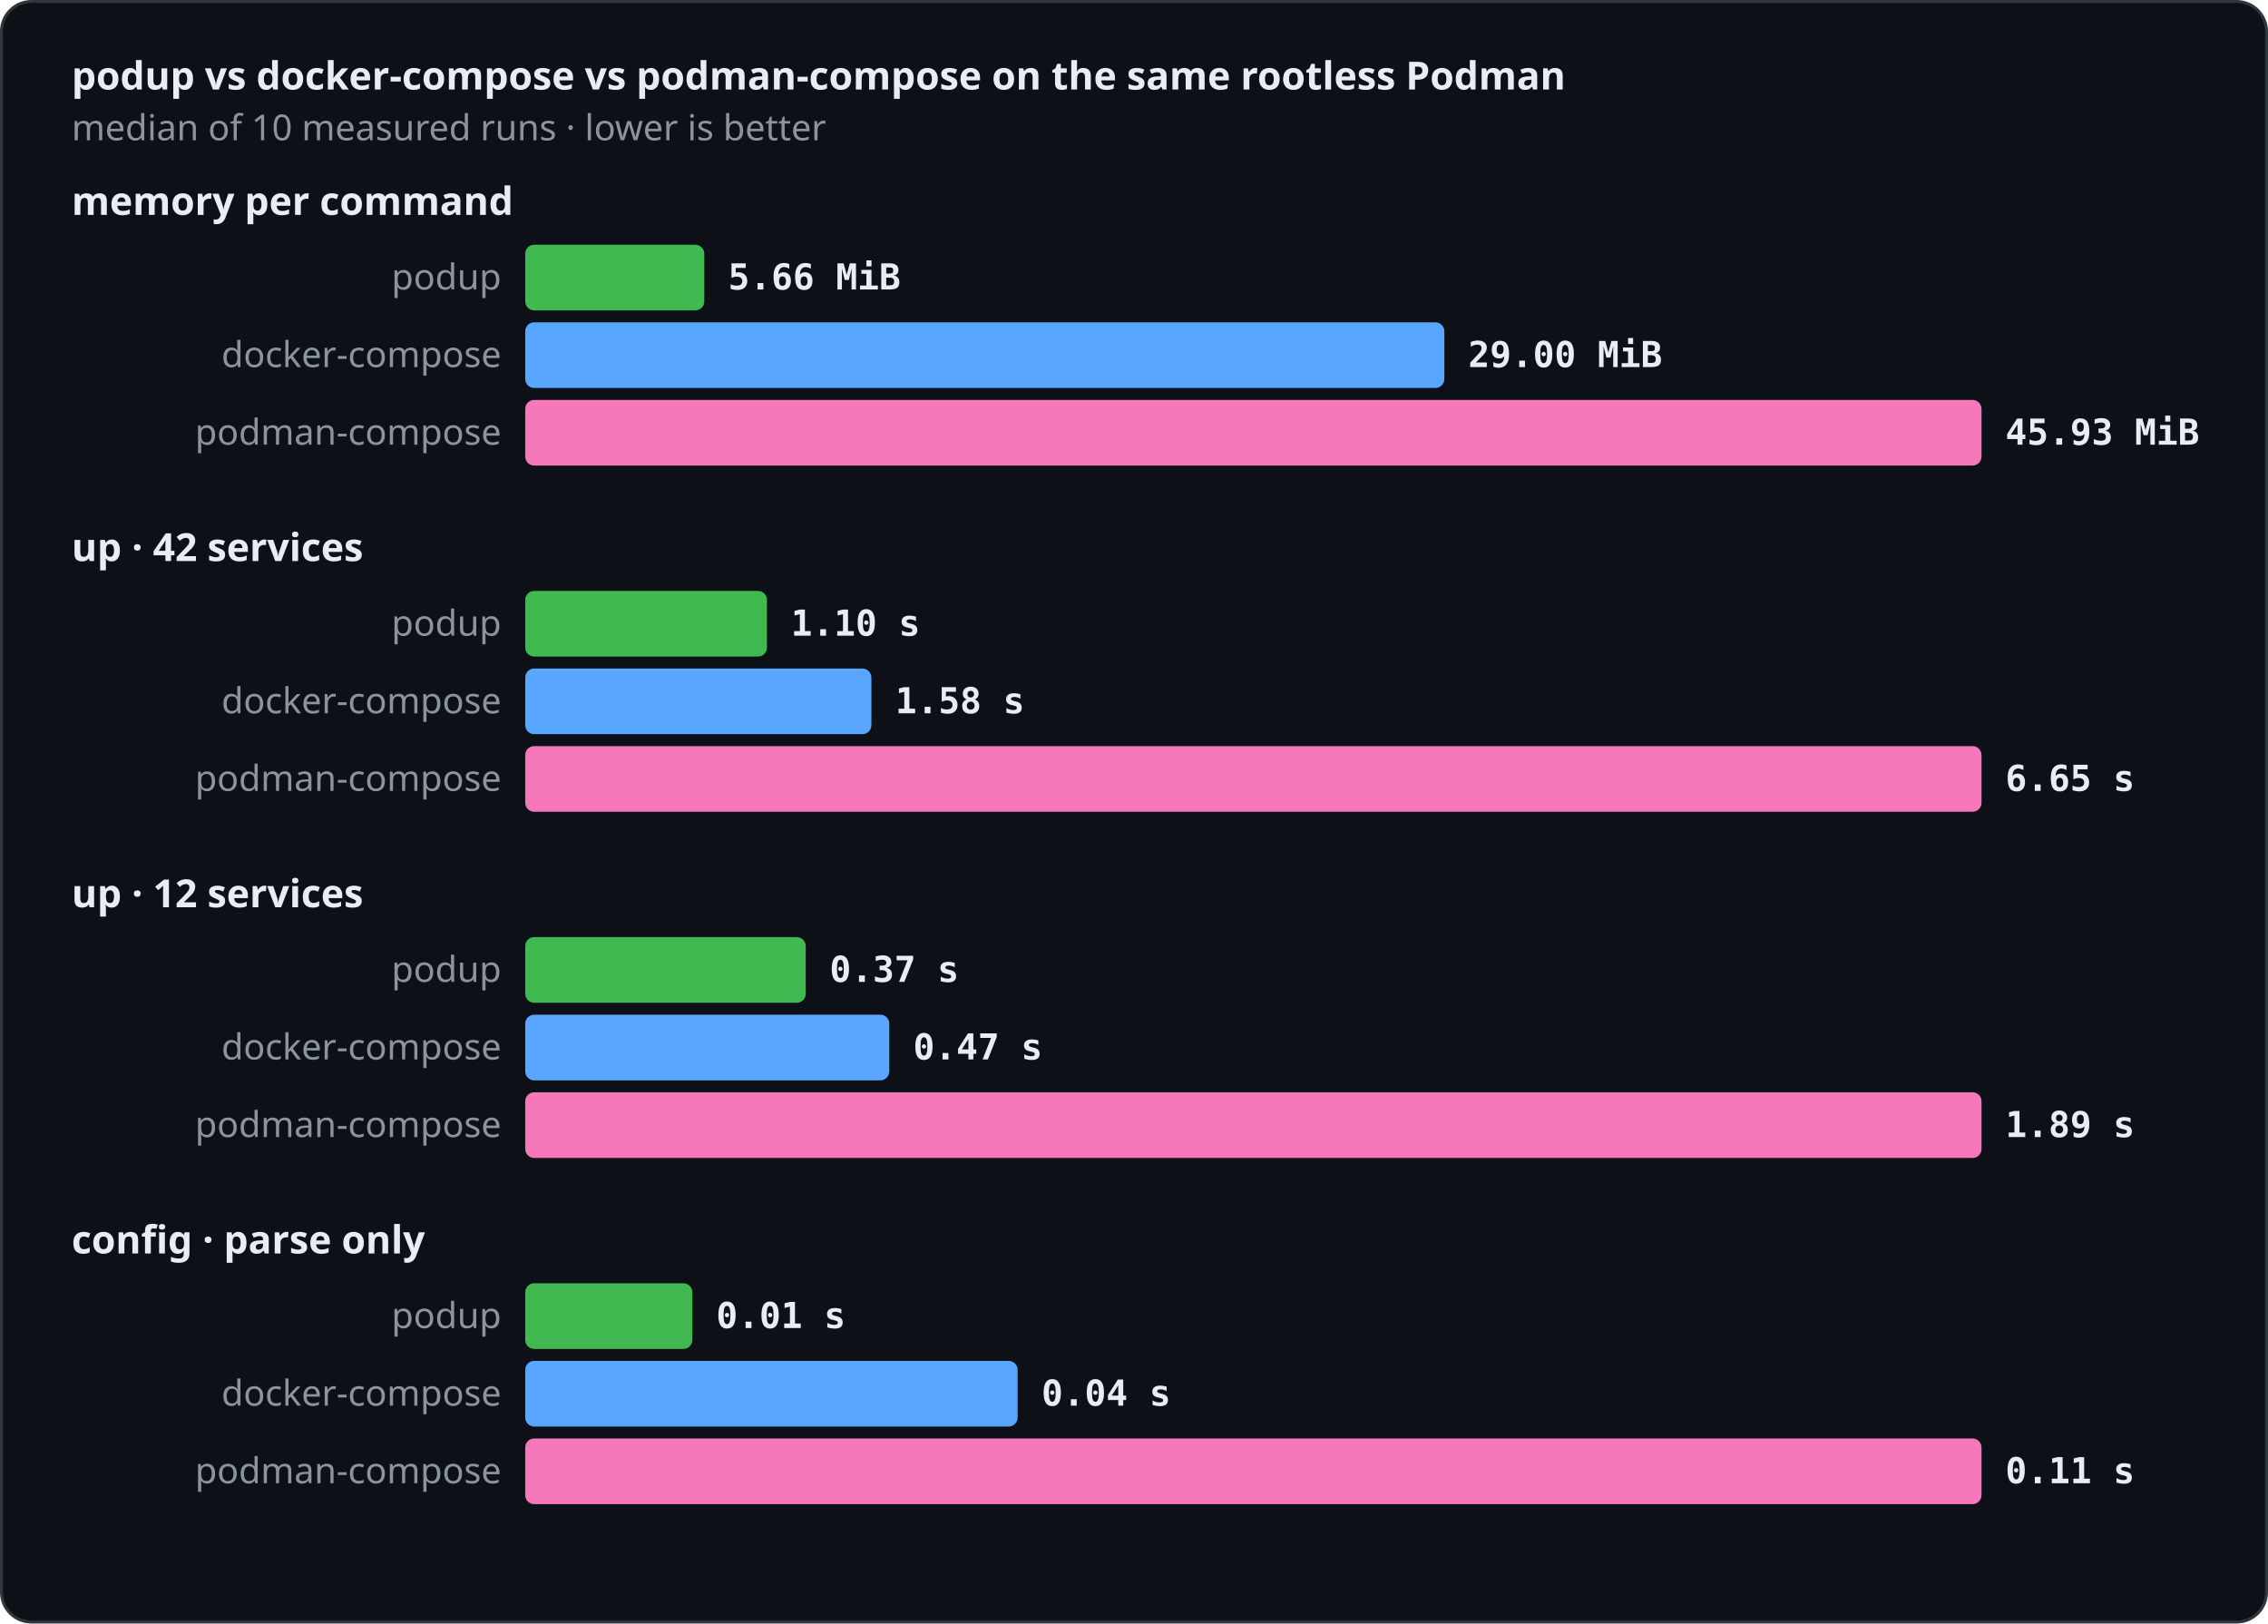
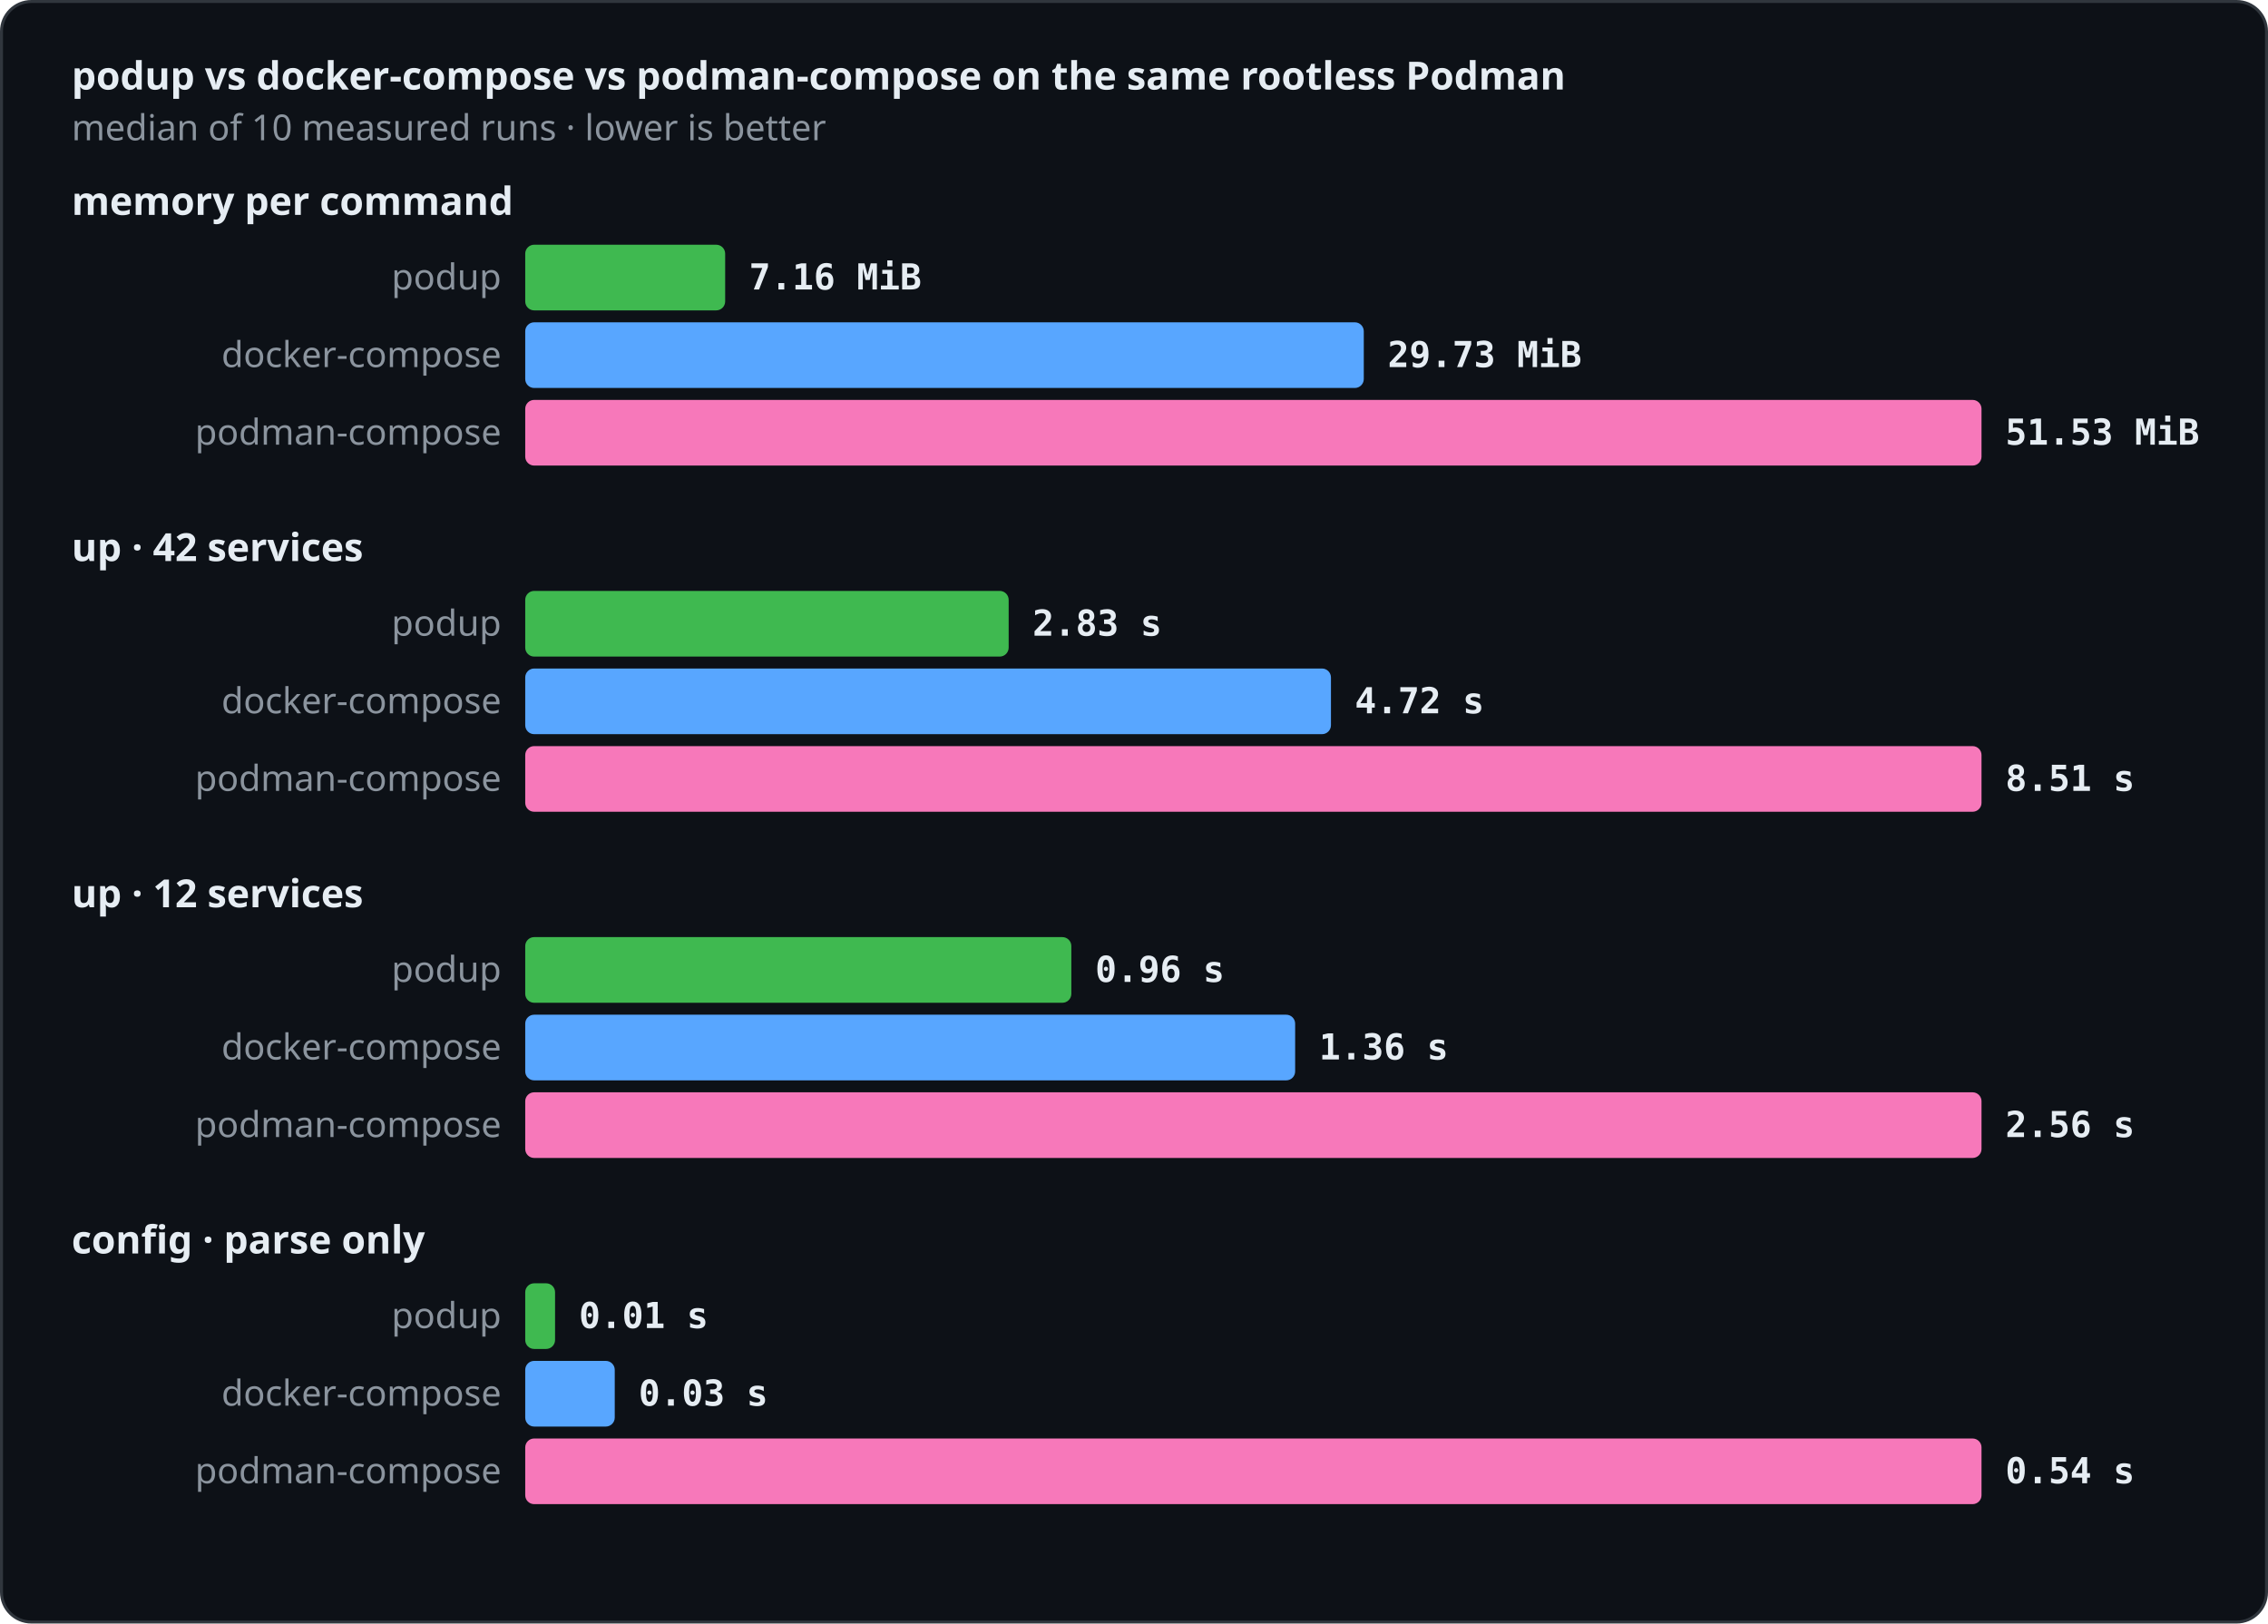
- <svg xmlns="http://www.w3.org/2000/svg" viewBox="0 0 760 544" width="760" role="img" aria-label="podup benchmark chart: podup leads every measured scenario in both memory and latency">
+ <svg xmlns="http://www.w3.org/2000/svg" viewBox="0 0 760 544" width="760" role="img" aria-label="podup benchmark chart: memory per command and three latency rows, podup against docker-compose and podman-compose on the same rootless Podman">
  <style>
    .card { fill:#0d1117; stroke:#30363d; }
    .t { fill:#e6edf3; font:600 13px ui-sans-serif,system-ui,sans-serif; }
    .l { fill:#8b949e; font:12px ui-sans-serif,system-ui,sans-serif; }
    .v { fill:#e6edf3; font:600 12px ui-monospace,monospace; }
  </style>
  <rect class="card" x="0.5" y="0.5" width="759" height="543" rx="10" />
  <text class="t" x="24" y="30">podup vs docker-compose vs podman-compose on the same rootless Podman</text>
  <text class="l" x="24" y="47">median of 10 measured runs · lower is better</text>
  <text class="t" x="24" y="72">memory per command</text>
  <text class="l" x="168" y="97" text-anchor="end">podup</text>
-   <rect x="176" y="82" width="60" height="22" rx="3" fill="#3fb950" />
-   <text class="v" x="244" y="97">5.66 MiB</text>
+   <rect x="176" y="82" width="67" height="22" rx="3" fill="#3fb950" />
+   <text class="v" x="251" y="97">7.16 MiB</text>
  <text class="l" x="168" y="123" text-anchor="end">docker-compose</text>
-   <rect x="176" y="108" width="308" height="22" rx="3" fill="#58a6ff" />
-   <text class="v" x="492" y="123">29.00 MiB</text>
+   <rect x="176" y="108" width="281" height="22" rx="3" fill="#58a6ff" />
+   <text class="v" x="465" y="123">29.73 MiB</text>
  <text class="l" x="168" y="149" text-anchor="end">podman-compose</text>
  <rect x="176" y="134" width="488" height="22" rx="3" fill="#f778ba" />
-   <text class="v" x="672" y="149">45.93 MiB</text>
+   <text class="v" x="672" y="149">51.53 MiB</text>
  <text class="t" x="24" y="188">up · 42 services</text>
  <text class="l" x="168" y="213" text-anchor="end">podup</text>
-   <rect x="176" y="198" width="81" height="22" rx="3" fill="#3fb950" />
-   <text class="v" x="265" y="213">1.10 s</text>
+   <rect x="176" y="198" width="162" height="22" rx="3" fill="#3fb950" />
+   <text class="v" x="346" y="213">2.83 s</text>
  <text class="l" x="168" y="239" text-anchor="end">docker-compose</text>
-   <rect x="176" y="224" width="116" height="22" rx="3" fill="#58a6ff" />
-   <text class="v" x="300" y="239">1.58 s</text>
+   <rect x="176" y="224" width="270" height="22" rx="3" fill="#58a6ff" />
+   <text class="v" x="454" y="239">4.72 s</text>
  <text class="l" x="168" y="265" text-anchor="end">podman-compose</text>
  <rect x="176" y="250" width="488" height="22" rx="3" fill="#f778ba" />
-   <text class="v" x="672" y="265">6.65 s</text>
+   <text class="v" x="672" y="265">8.51 s</text>
  <text class="t" x="24" y="304">up · 12 services</text>
  <text class="l" x="168" y="329" text-anchor="end">podup</text>
-   <rect x="176" y="314" width="94" height="22" rx="3" fill="#3fb950" />
-   <text class="v" x="278" y="329">0.37 s</text>
+   <rect x="176" y="314" width="183" height="22" rx="3" fill="#3fb950" />
+   <text class="v" x="367" y="329">0.96 s</text>
  <text class="l" x="168" y="355" text-anchor="end">docker-compose</text>
-   <rect x="176" y="340" width="122" height="22" rx="3" fill="#58a6ff" />
-   <text class="v" x="306" y="355">0.47 s</text>
+   <rect x="176" y="340" width="258" height="22" rx="3" fill="#58a6ff" />
+   <text class="v" x="442" y="355">1.36 s</text>
  <text class="l" x="168" y="381" text-anchor="end">podman-compose</text>
  <rect x="176" y="366" width="488" height="22" rx="3" fill="#f778ba" />
-   <text class="v" x="672" y="381">1.89 s</text>
+   <text class="v" x="672" y="381">2.56 s</text>
  <text class="t" x="24" y="420">config · parse only</text>
  <text class="l" x="168" y="445" text-anchor="end">podup</text>
-   <rect x="176" y="430" width="56" height="22" rx="3" fill="#3fb950" />
-   <text class="v" x="240" y="445">0.01 s</text>
+   <rect x="176" y="430" width="10" height="22" rx="3" fill="#3fb950" />
+   <text class="v" x="194" y="445">0.01 s</text>
  <text class="l" x="168" y="471" text-anchor="end">docker-compose</text>
-   <rect x="176" y="456" width="165" height="22" rx="3" fill="#58a6ff" />
-   <text class="v" x="349" y="471">0.04 s</text>
+   <rect x="176" y="456" width="30" height="22" rx="3" fill="#58a6ff" />
+   <text class="v" x="214" y="471">0.03 s</text>
  <text class="l" x="168" y="497" text-anchor="end">podman-compose</text>
  <rect x="176" y="482" width="488" height="22" rx="3" fill="#f778ba" />
-   <text class="v" x="672" y="497">0.11 s</text>
+   <text class="v" x="672" y="497">0.54 s</text>
</svg>
